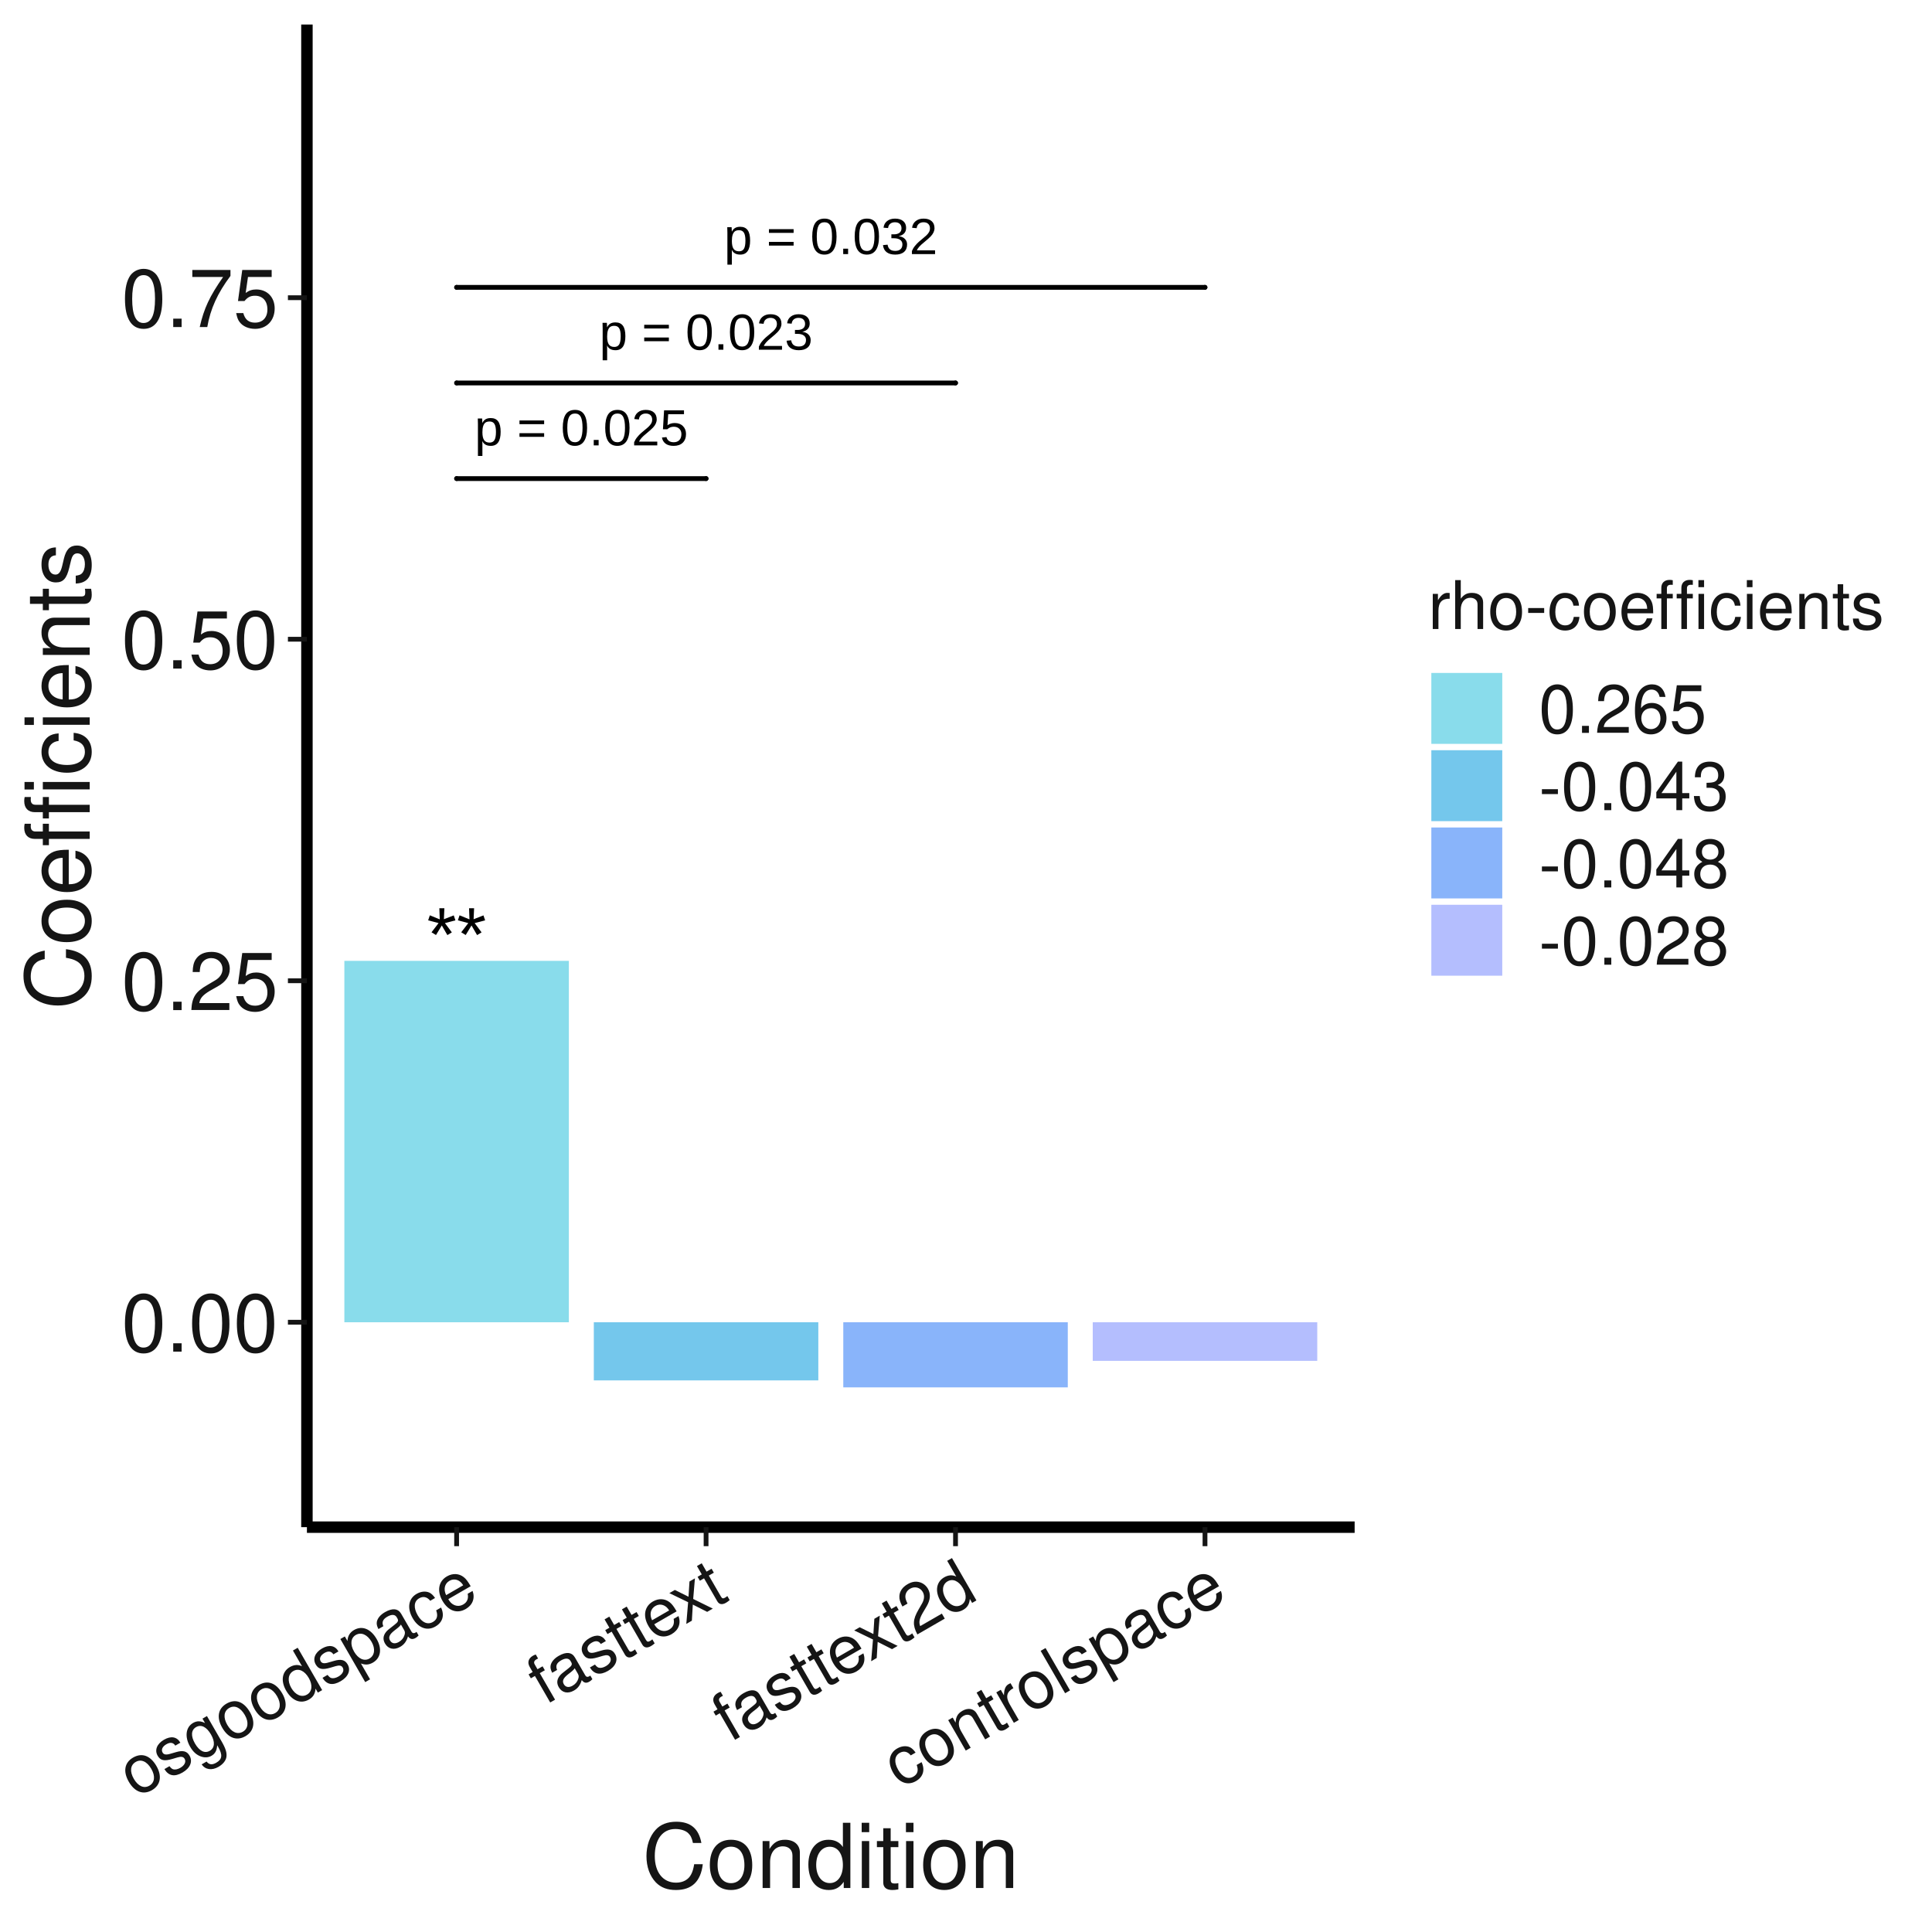
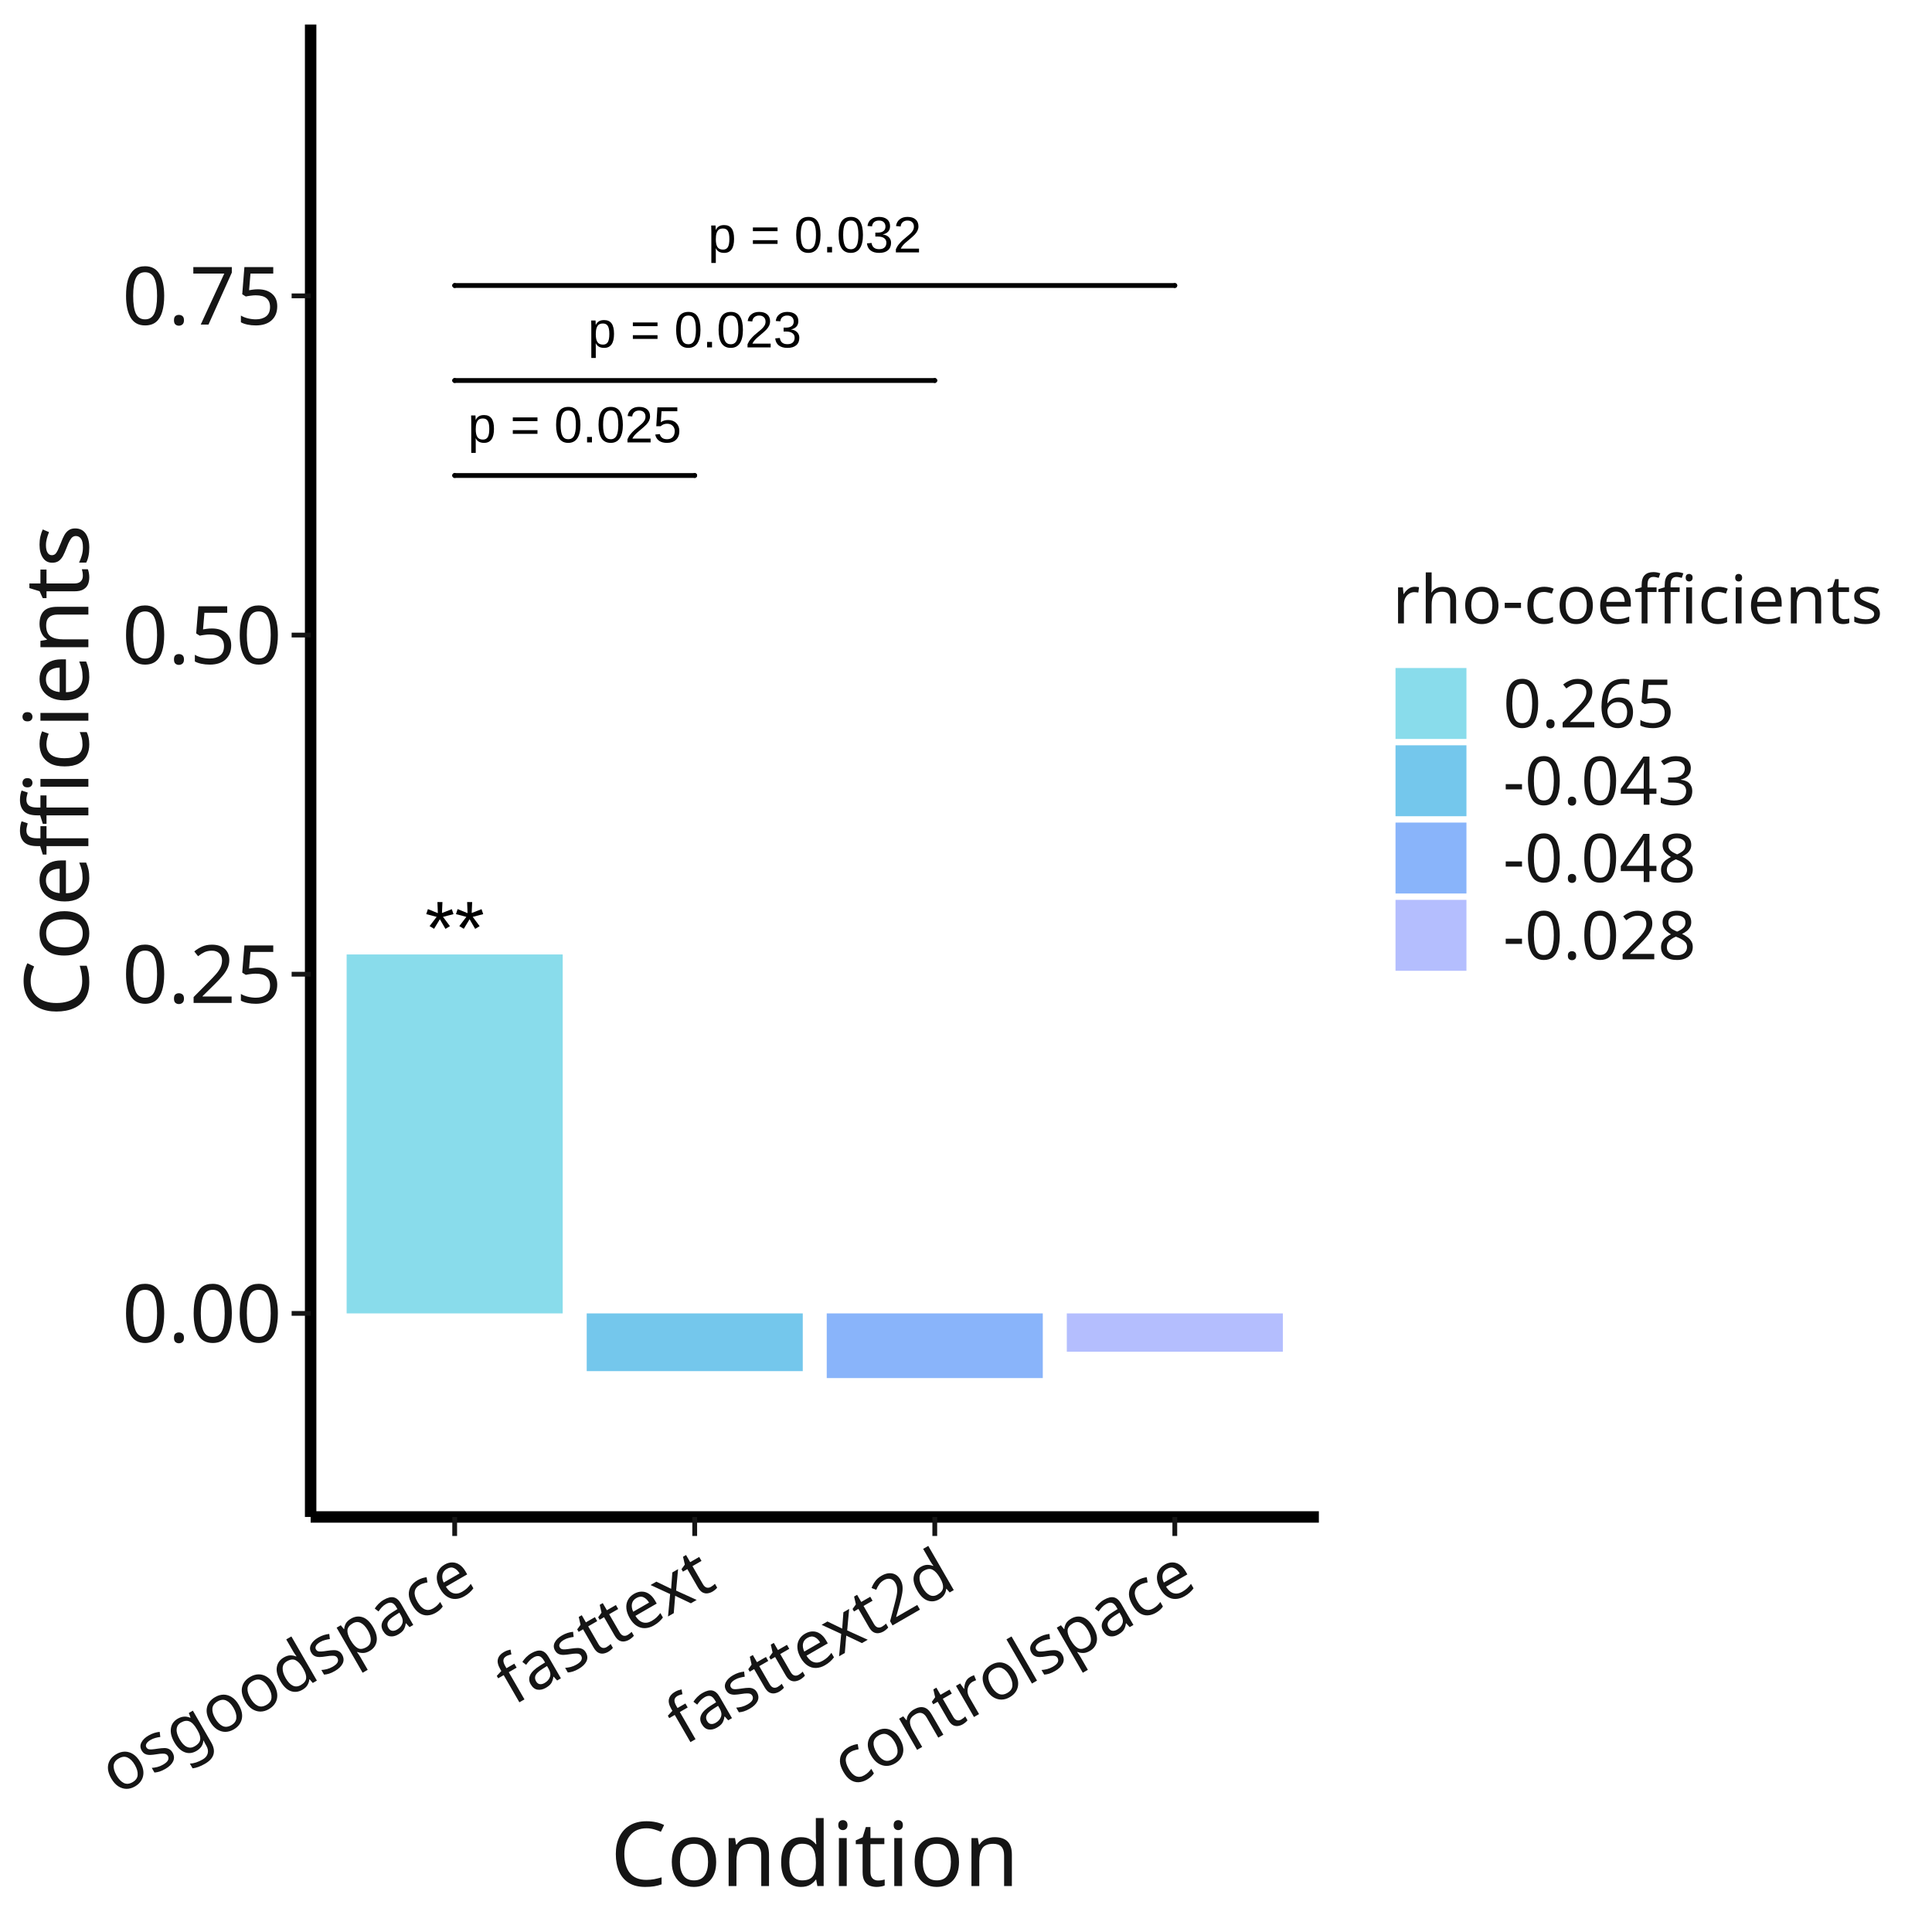
<svg xmlns="http://www.w3.org/2000/svg" class="svglite" width="432.00pt" height="432.00pt" viewBox="0 0 432.00 432.00">
  <defs>
    <style type="text/css">
    .svglite line, .svglite polyline, .svglite polygon, .svglite path, .svglite rect, .svglite circle {
      fill: none;
      stroke: #000000;
      stroke-linecap: round;
      stroke-linejoin: round;
      stroke-miterlimit: 10.00;
    }
    .svglite text {
      white-space: pre;
    }
  </style>
  </defs>
  <rect width="100%" height="100%" style="stroke: none; fill: #FFFFFF;" />
  <defs>
    <clipPath id="cpMC4wMHw0MzIuMDB8MC4wMHw0MzIuMDA=">
      <rect x="0.00" y="0.00" width="432.00" height="432.00" />
    </clipPath>
  </defs>
  <g clip-path="url(#cpMC4wMHw0MzIuMDB8MC4wMHw0MzIuMDA=)">
-     <rect x="0" y="0" width="432.00" height="432.00" style="stroke-width: 1.07; stroke: #FFFFFF; fill: #FFFFFF;" />
+     <rect x="0.00" y="0" width="432.00" height="432.00" style="stroke-width: 1.07; stroke: #FFFFFF; fill: #FFFFFF;" />
  </g>
  <defs>
-     <clipPath id="cpNjguNjN8MzAyLjkwfDUuNDh8MzQxLjQ4">
-       <rect x="68.63" y="5.48" width="234.27" height="336.00" />
+     <clipPath id="cpNjkuNDZ8Mjk0LjkwfDUuNDh8MzM5LjE5">
+       <rect x="69.46" y="5.48" width="225.43" height="333.71" />
    </clipPath>
  </defs>
-   <g clip-path="url(#cpNjguNjN8MzAyLjkwfDUuNDh8MzQxLjQ4)">
-     <rect x="68.63" y="5.48" width="234.27" height="336.00" style="stroke-width: 1.07; stroke: none; fill: #FFFFFF;" />
-     <polyline points="68.63,333.84 302.90,333.84 " style="stroke-width: 0.53; stroke: #FFFFFF; stroke-linecap: butt;" />
-     <polyline points="68.63,257.48 302.90,257.48 " style="stroke-width: 0.53; stroke: #FFFFFF; stroke-linecap: butt;" />
-     <polyline points="68.63,181.12 302.90,181.12 " style="stroke-width: 0.53; stroke: #FFFFFF; stroke-linecap: butt;" />
-     <polyline points="68.63,104.75 302.90,104.75 " style="stroke-width: 0.53; stroke: #FFFFFF; stroke-linecap: butt;" />
-     <polyline points="68.63,28.39 302.90,28.39 " style="stroke-width: 0.53; stroke: #FFFFFF; stroke-linecap: butt;" />
-     <polyline points="68.63,295.66 302.90,295.66 " style="stroke-width: 1.07; stroke: #FFFFFF; stroke-linecap: butt;" />
-     <polyline points="68.63,219.30 302.90,219.30 " style="stroke-width: 1.07; stroke: #FFFFFF; stroke-linecap: butt;" />
-     <polyline points="68.63,142.93 302.90,142.93 " style="stroke-width: 1.07; stroke: #FFFFFF; stroke-linecap: butt;" />
-     <polyline points="68.63,66.57 302.90,66.57 " style="stroke-width: 1.07; stroke: #FFFFFF; stroke-linecap: butt;" />
-     <polyline points="102.10,341.48 102.10,5.48 " style="stroke-width: 1.07; stroke: #FFFFFF; stroke-linecap: butt;" />
-     <polyline points="157.88,341.48 157.88,5.48 " style="stroke-width: 1.07; stroke: #FFFFFF; stroke-linecap: butt;" />
-     <polyline points="213.66,341.48 213.66,5.48 " style="stroke-width: 1.07; stroke: #FFFFFF; stroke-linecap: butt;" />
-     <polyline points="269.44,341.48 269.44,5.48 " style="stroke-width: 1.07; stroke: #FFFFFF; stroke-linecap: butt;" />
-     <rect x="77.00" y="214.85" width="50.20" height="80.81" style="stroke-width: 1.07; stroke: none; stroke-linecap: butt; stroke-linejoin: miter; fill: #89DCEB;" />
-     <rect x="132.78" y="295.66" width="50.20" height="13.00" style="stroke-width: 1.07; stroke: none; stroke-linecap: butt; stroke-linejoin: miter; fill: #74C7EC;" />
-     <rect x="188.56" y="295.66" width="50.20" height="14.56" style="stroke-width: 1.07; stroke: none; stroke-linecap: butt; stroke-linejoin: miter; fill: #89B4FA;" />
-     <rect x="244.34" y="295.66" width="50.20" height="8.63" style="stroke-width: 1.07; stroke: none; stroke-linecap: butt; stroke-linejoin: miter; fill: #B4BEFE;" />
-     <text x="102.10" y="214.84" text-anchor="middle" style="font-size: 17.07px; font-family: &quot;Liberation Sans&quot;;" textLength="18.81px" lengthAdjust="spacingAndGlyphs">**</text>
-     <text x="129.99" y="99.59" text-anchor="middle" style="font-size: 11.38px; font-family: &quot;Liberation Sans&quot;;" textLength="48.51px" lengthAdjust="spacingAndGlyphs">p = 0.025</text>
-     <line x1="157.88" y1="107.01" x2="157.88" y2="107.01" style="stroke-width: 1.07;" />
-     <line x1="157.88" y1="107.01" x2="102.10" y2="107.01" style="stroke-width: 1.07;" />
-     <line x1="102.10" y1="107.01" x2="102.10" y2="107.01" style="stroke-width: 1.07;" />
-     <text x="157.88" y="78.20" text-anchor="middle" style="font-size: 11.38px; font-family: &quot;Liberation Sans&quot;;" textLength="48.51px" lengthAdjust="spacingAndGlyphs">p = 0.023</text>
-     <line x1="213.66" y1="85.63" x2="213.66" y2="85.63" style="stroke-width: 1.07;" />
-     <line x1="213.66" y1="85.63" x2="102.10" y2="85.63" style="stroke-width: 1.07;" />
-     <line x1="102.10" y1="85.63" x2="102.10" y2="85.63" style="stroke-width: 1.07;" />
-     <text x="185.77" y="56.82" text-anchor="middle" style="font-size: 11.38px; font-family: &quot;Liberation Sans&quot;;" textLength="48.51px" lengthAdjust="spacingAndGlyphs">p = 0.032</text>
-     <line x1="269.44" y1="64.25" x2="269.44" y2="64.25" style="stroke-width: 1.07;" />
-     <line x1="269.44" y1="64.25" x2="102.10" y2="64.25" style="stroke-width: 1.07;" />
-     <line x1="102.10" y1="64.25" x2="102.10" y2="64.25" style="stroke-width: 1.07;" />
+   <g clip-path="url(#cpNjkuNDZ8Mjk0LjkwfDUuNDh8MzM5LjE5)">
+     <rect x="69.46" y="5.48" width="225.43" height="333.71" style="stroke-width: 1.07; stroke: none; fill: #FFFFFF;" />
+     <polyline points="69.46,331.60 294.90,331.60 " style="stroke-width: 0.53; stroke: #FFFFFF; stroke-linecap: butt;" />
+     <polyline points="69.46,255.76 294.90,255.76 " style="stroke-width: 0.53; stroke: #FFFFFF; stroke-linecap: butt;" />
+     <polyline points="69.46,179.92 294.90,179.92 " style="stroke-width: 0.53; stroke: #FFFFFF; stroke-linecap: butt;" />
+     <polyline points="69.46,104.07 294.90,104.07 " style="stroke-width: 0.53; stroke: #FFFFFF; stroke-linecap: butt;" />
+     <polyline points="69.46,28.23 294.90,28.23 " style="stroke-width: 0.53; stroke: #FFFFFF; stroke-linecap: butt;" />
+     <polyline points="69.46,293.68 294.90,293.68 " style="stroke-width: 1.07; stroke: #FFFFFF; stroke-linecap: butt;" />
+     <polyline points="69.46,217.84 294.90,217.84 " style="stroke-width: 1.07; stroke: #FFFFFF; stroke-linecap: butt;" />
+     <polyline points="69.46,142.00 294.90,142.00 " style="stroke-width: 1.07; stroke: #FFFFFF; stroke-linecap: butt;" />
+     <polyline points="69.46,66.15 294.90,66.15 " style="stroke-width: 1.07; stroke: #FFFFFF; stroke-linecap: butt;" />
+     <polyline points="101.67,339.19 101.67,5.48 " style="stroke-width: 1.07; stroke: #FFFFFF; stroke-linecap: butt;" />
+     <polyline points="155.34,339.19 155.34,5.48 " style="stroke-width: 1.07; stroke: #FFFFFF; stroke-linecap: butt;" />
+     <polyline points="209.02,339.19 209.02,5.48 " style="stroke-width: 1.07; stroke: #FFFFFF; stroke-linecap: butt;" />
+     <polyline points="262.69,339.19 262.69,5.48 " style="stroke-width: 1.07; stroke: #FFFFFF; stroke-linecap: butt;" />
+     <rect x="77.51" y="213.42" width="48.31" height="80.26" style="stroke-width: 1.07; stroke: none; stroke-linecap: butt; stroke-linejoin: miter; fill: #89DCEB;" />
+     <rect x="131.19" y="293.68" width="48.31" height="12.91" style="stroke-width: 1.07; stroke: none; stroke-linecap: butt; stroke-linejoin: miter; fill: #74C7EC;" />
+     <rect x="184.86" y="293.68" width="48.31" height="14.46" style="stroke-width: 1.07; stroke: none; stroke-linecap: butt; stroke-linejoin: miter; fill: #89B4FA;" />
+     <rect x="238.54" y="293.68" width="48.31" height="8.57" style="stroke-width: 1.07; stroke: none; stroke-linecap: butt; stroke-linejoin: miter; fill: #B4BEFE;" />
+     <text x="101.67" y="213.45" text-anchor="middle" style="font-size: 17.07px; font-family: &quot;Liberation Sans&quot;;" textLength="18.81px" lengthAdjust="spacingAndGlyphs">**</text>
+     <text x="128.50" y="98.92" text-anchor="middle" style="font-size: 11.38px; font-family: &quot;Liberation Sans&quot;;" textLength="48.51px" lengthAdjust="spacingAndGlyphs">p = 0.025</text>
+     <line x1="155.34" y1="106.32" x2="155.34" y2="106.32" style="stroke-width: 1.07;" />
+     <line x1="155.34" y1="106.32" x2="101.67" y2="106.32" style="stroke-width: 1.07;" />
+     <line x1="101.67" y1="106.32" x2="101.67" y2="106.32" style="stroke-width: 1.07;" />
+     <text x="155.34" y="77.68" text-anchor="middle" style="font-size: 11.38px; font-family: &quot;Liberation Sans&quot;;" textLength="48.51px" lengthAdjust="spacingAndGlyphs">p = 0.023</text>
+     <line x1="209.02" y1="85.08" x2="209.02" y2="85.08" style="stroke-width: 1.07;" />
+     <line x1="209.02" y1="85.08" x2="101.67" y2="85.08" style="stroke-width: 1.07;" />
+     <line x1="101.67" y1="85.08" x2="101.67" y2="85.08" style="stroke-width: 1.07;" />
+     <text x="182.18" y="56.44" text-anchor="middle" style="font-size: 11.38px; font-family: &quot;Liberation Sans&quot;;" textLength="48.51px" lengthAdjust="spacingAndGlyphs">p = 0.032</text>
+     <line x1="262.69" y1="63.84" x2="262.69" y2="63.84" style="stroke-width: 1.07;" />
+     <line x1="262.69" y1="63.84" x2="101.67" y2="63.84" style="stroke-width: 1.07;" />
+     <line x1="101.67" y1="63.84" x2="101.67" y2="63.84" style="stroke-width: 1.07;" />
  </g>
  <g clip-path="url(#cpMC4wMHw0MzIuMDB8MC4wMHw0MzIuMDA=)">
-     <polyline points="68.63,341.48 68.63,5.48 " style="stroke-width: 2.56; stroke-linecap: butt;" />
-     <text x="62.19" y="302.23" text-anchor="end" style="font-size: 18.00px;fill: #151515; font-family: &quot;Nimbus Sans&quot;;" textLength="35.03px" lengthAdjust="spacingAndGlyphs">0.00</text>
-     <text x="62.19" y="225.86" text-anchor="end" style="font-size: 18.00px;fill: #151515; font-family: &quot;Nimbus Sans&quot;;" textLength="35.03px" lengthAdjust="spacingAndGlyphs">0.25</text>
-     <text x="62.19" y="149.50" text-anchor="end" style="font-size: 18.00px;fill: #151515; font-family: &quot;Nimbus Sans&quot;;" textLength="35.03px" lengthAdjust="spacingAndGlyphs">0.50</text>
-     <text x="62.19" y="73.13" text-anchor="end" style="font-size: 18.00px;fill: #151515; font-family: &quot;Nimbus Sans&quot;;" textLength="35.03px" lengthAdjust="spacingAndGlyphs">0.75</text>
-     <polyline points="64.38,295.66 68.63,295.66 " style="stroke-width: 1.07; stroke: #151515; stroke-linecap: butt;" />
-     <polyline points="64.38,219.30 68.63,219.30 " style="stroke-width: 1.07; stroke: #151515; stroke-linecap: butt;" />
-     <polyline points="64.38,142.93 68.63,142.93 " style="stroke-width: 1.07; stroke: #151515; stroke-linecap: butt;" />
-     <polyline points="64.38,66.57 68.63,66.57 " style="stroke-width: 1.07; stroke: #151515; stroke-linecap: butt;" />
-     <polyline points="68.63,341.48 302.90,341.48 " style="stroke-width: 2.56; stroke-linecap: butt;" />
-     <polyline points="102.10,345.73 102.10,341.48 " style="stroke-width: 1.07; stroke: #151515; stroke-linecap: butt;" />
-     <polyline points="157.88,345.73 157.88,341.48 " style="stroke-width: 1.07; stroke: #151515; stroke-linecap: butt;" />
-     <polyline points="213.66,345.73 213.66,341.48 " style="stroke-width: 1.07; stroke: #151515; stroke-linecap: butt;" />
-     <polyline points="269.44,345.73 269.44,341.48 " style="stroke-width: 1.07; stroke: #151515; stroke-linecap: butt;" />
-     <text transform="translate(107.57,357.40) rotate(-30)" text-anchor="end" style="font-size: 15.00px;fill: #151515; font-family: &quot;Nimbus Sans&quot;;" textLength="89.21px" lengthAdjust="spacingAndGlyphs">osgoodspace</text>
-     <text transform="translate(163.35,357.40) rotate(-30)" text-anchor="end" style="font-size: 15.00px;fill: #151515; font-family: &quot;Nimbus Sans&quot;;" textLength="48.36px" lengthAdjust="spacingAndGlyphs">fasttext</text>
-     <text transform="translate(219.13,357.40) rotate(-30)" text-anchor="end" style="font-size: 15.00px;fill: #151515; font-family: &quot;Nimbus Sans&quot;;" textLength="65.03px" lengthAdjust="spacingAndGlyphs">fasttext2d</text>
-     <text transform="translate(274.90,357.40) rotate(-30)" text-anchor="end" style="font-size: 15.00px;fill: #151515; font-family: &quot;Nimbus Sans&quot;;" textLength="85.03px" lengthAdjust="spacingAndGlyphs">controlspace</text>
-     <text x="185.77" y="422.16" text-anchor="middle" style="font-size: 20.00px;fill: #151515; font-family: &quot;Nimbus Sans&quot;;" textLength="84.47px" lengthAdjust="spacingAndGlyphs">Condition</text>
-     <text transform="translate(20.06,173.48) rotate(-90)" text-anchor="middle" style="font-size: 20.00px;fill: #151515; font-family: &quot;Nimbus Sans&quot;;" textLength="104.47px" lengthAdjust="spacingAndGlyphs">Coefficients</text>
-     <text x="319.34" y="140.65" style="font-size: 15.00px;fill: #151515; font-family: &quot;Nimbus Sans&quot;;" textLength="101.70px" lengthAdjust="spacingAndGlyphs">rho-coefficients</text>
-     <rect x="320.05" y="150.47" width="15.86" height="15.86" style="stroke-width: 1.07; stroke: none; stroke-linecap: butt; stroke-linejoin: miter; fill: #89DCEB;" />
-     <rect x="320.05" y="167.75" width="15.86" height="15.86" style="stroke-width: 1.07; stroke: none; stroke-linecap: butt; stroke-linejoin: miter; fill: #74C7EC;" />
-     <rect x="320.05" y="185.03" width="15.86" height="15.86" style="stroke-width: 1.07; stroke: none; stroke-linecap: butt; stroke-linejoin: miter; fill: #89B4FA;" />
-     <rect x="320.05" y="202.31" width="15.86" height="15.86" style="stroke-width: 1.07; stroke: none; stroke-linecap: butt; stroke-linejoin: miter; fill: #B4BEFE;" />
-     <text x="344.09" y="163.87" style="font-size: 15.00px;fill: #151515; font-family: &quot;Nimbus Sans&quot;;" textLength="37.52px" lengthAdjust="spacingAndGlyphs">0.265</text>
-     <text x="344.09" y="181.15" style="font-size: 15.00px;fill: #151515; font-family: &quot;Nimbus Sans&quot;;" textLength="42.52px" lengthAdjust="spacingAndGlyphs">-0.043</text>
-     <text x="344.09" y="198.43" style="font-size: 15.00px;fill: #151515; font-family: &quot;Nimbus Sans&quot;;" textLength="42.52px" lengthAdjust="spacingAndGlyphs">-0.048</text>
-     <text x="344.09" y="215.71" style="font-size: 15.00px;fill: #151515; font-family: &quot;Nimbus Sans&quot;;" textLength="42.52px" lengthAdjust="spacingAndGlyphs">-0.028</text>
+     <polyline points="69.46,339.19 69.46,5.48 " style="stroke-width: 2.56; stroke-linecap: butt;" />
+     <text x="63.02" y="300.11" text-anchor="end" style="font-size: 18.00px;fill: #151515; font-family: &quot;Noto Sans&quot;;" textLength="35.71px" lengthAdjust="spacingAndGlyphs">0.00</text>
+     <text x="63.02" y="224.26" text-anchor="end" style="font-size: 18.00px;fill: #151515; font-family: &quot;Noto Sans&quot;;" textLength="35.71px" lengthAdjust="spacingAndGlyphs">0.25</text>
+     <text x="63.02" y="148.42" text-anchor="end" style="font-size: 18.00px;fill: #151515; font-family: &quot;Noto Sans&quot;;" textLength="35.71px" lengthAdjust="spacingAndGlyphs">0.50</text>
+     <text x="63.02" y="72.58" text-anchor="end" style="font-size: 18.00px;fill: #151515; font-family: &quot;Noto Sans&quot;;" textLength="35.71px" lengthAdjust="spacingAndGlyphs">0.75</text>
+     <polyline points="65.21,293.68 69.46,293.68 " style="stroke-width: 1.07; stroke: #151515; stroke-linecap: butt;" />
+     <polyline points="65.21,217.84 69.46,217.84 " style="stroke-width: 1.07; stroke: #151515; stroke-linecap: butt;" />
+     <polyline points="65.21,142.00 69.46,142.00 " style="stroke-width: 1.07; stroke: #151515; stroke-linecap: butt;" />
+     <polyline points="65.21,66.15 69.46,66.15 " style="stroke-width: 1.07; stroke: #151515; stroke-linecap: butt;" />
+     <polyline points="69.46,339.19 294.90,339.19 " style="stroke-width: 2.56; stroke-linecap: butt;" />
+     <polyline points="101.67,343.44 101.67,339.19 " style="stroke-width: 1.07; stroke: #151515; stroke-linecap: butt;" />
+     <polyline points="155.34,343.44 155.34,339.19 " style="stroke-width: 1.07; stroke: #151515; stroke-linecap: butt;" />
+     <polyline points="209.02,343.44 209.02,339.19 " style="stroke-width: 1.07; stroke: #151515; stroke-linecap: butt;" />
+     <polyline points="262.69,343.44 262.69,339.19 " style="stroke-width: 1.07; stroke: #151515; stroke-linecap: butt;" />
+     <text transform="translate(107.02,354.91) rotate(-30)" text-anchor="end" style="font-size: 15.00px;fill: #151515; font-family: &quot;Noto Sans&quot;;" textLength="93.33px" lengthAdjust="spacingAndGlyphs">osgoodspace</text>
+     <text transform="translate(160.70,354.91) rotate(-30)" text-anchor="end" style="font-size: 15.00px;fill: #151515; font-family: &quot;Noto Sans&quot;;" textLength="53.40px" lengthAdjust="spacingAndGlyphs">fasttext</text>
+     <text transform="translate(214.37,354.91) rotate(-30)" text-anchor="end" style="font-size: 15.00px;fill: #151515; font-family: &quot;Noto Sans&quot;;" textLength="71.21px" lengthAdjust="spacingAndGlyphs">fasttext2d</text>
+     <text transform="translate(268.05,354.91) rotate(-30)" text-anchor="end" style="font-size: 15.00px;fill: #151515; font-family: &quot;Noto Sans&quot;;" textLength="90.58px" lengthAdjust="spacingAndGlyphs">controlspace</text>
+     <text x="182.18" y="421.72" text-anchor="middle" style="font-size: 20.00px;fill: #151515; font-family: &quot;Noto Sans&quot;;" textLength="91.42px" lengthAdjust="spacingAndGlyphs">Condition</text>
+     <text transform="translate(19.76,172.33) rotate(-90)" text-anchor="middle" style="font-size: 20.00px;fill: #151515; font-family: &quot;Noto Sans&quot;;" textLength="110.17px" lengthAdjust="spacingAndGlyphs">Coefficients</text>
+     <text x="311.33" y="139.39" style="font-size: 15.00px;fill: #151515; font-family: &quot;Noto Sans&quot;;" textLength="109.71px" lengthAdjust="spacingAndGlyphs">rho-coefficients</text>
+     <rect x="312.04" y="149.37" width="15.86" height="15.86" style="stroke-width: 1.07; stroke: none; stroke-linecap: butt; stroke-linejoin: miter; fill: #89DCEB;" />
+     <rect x="312.04" y="166.65" width="15.86" height="15.86" style="stroke-width: 1.07; stroke: none; stroke-linecap: butt; stroke-linejoin: miter; fill: #74C7EC;" />
+     <rect x="312.04" y="183.93" width="15.86" height="15.86" style="stroke-width: 1.07; stroke: none; stroke-linecap: butt; stroke-linejoin: miter; fill: #89B4FA;" />
+     <rect x="312.04" y="201.21" width="15.86" height="15.86" style="stroke-width: 1.07; stroke: none; stroke-linecap: butt; stroke-linejoin: miter; fill: #B4BEFE;" />
+     <text x="336.09" y="162.66" style="font-size: 15.00px;fill: #151515; font-family: &quot;Noto Sans&quot;;" textLength="38.35px" lengthAdjust="spacingAndGlyphs">0.265</text>
+     <text x="336.09" y="179.94" style="font-size: 15.00px;fill: #151515; font-family: &quot;Noto Sans&quot;;" textLength="43.18px" lengthAdjust="spacingAndGlyphs">-0.043</text>
+     <text x="336.09" y="197.22" style="font-size: 15.00px;fill: #151515; font-family: &quot;Noto Sans&quot;;" textLength="43.18px" lengthAdjust="spacingAndGlyphs">-0.048</text>
+     <text x="336.09" y="214.50" style="font-size: 15.00px;fill: #151515; font-family: &quot;Noto Sans&quot;;" textLength="43.18px" lengthAdjust="spacingAndGlyphs">-0.028</text>
  </g>
</svg>
